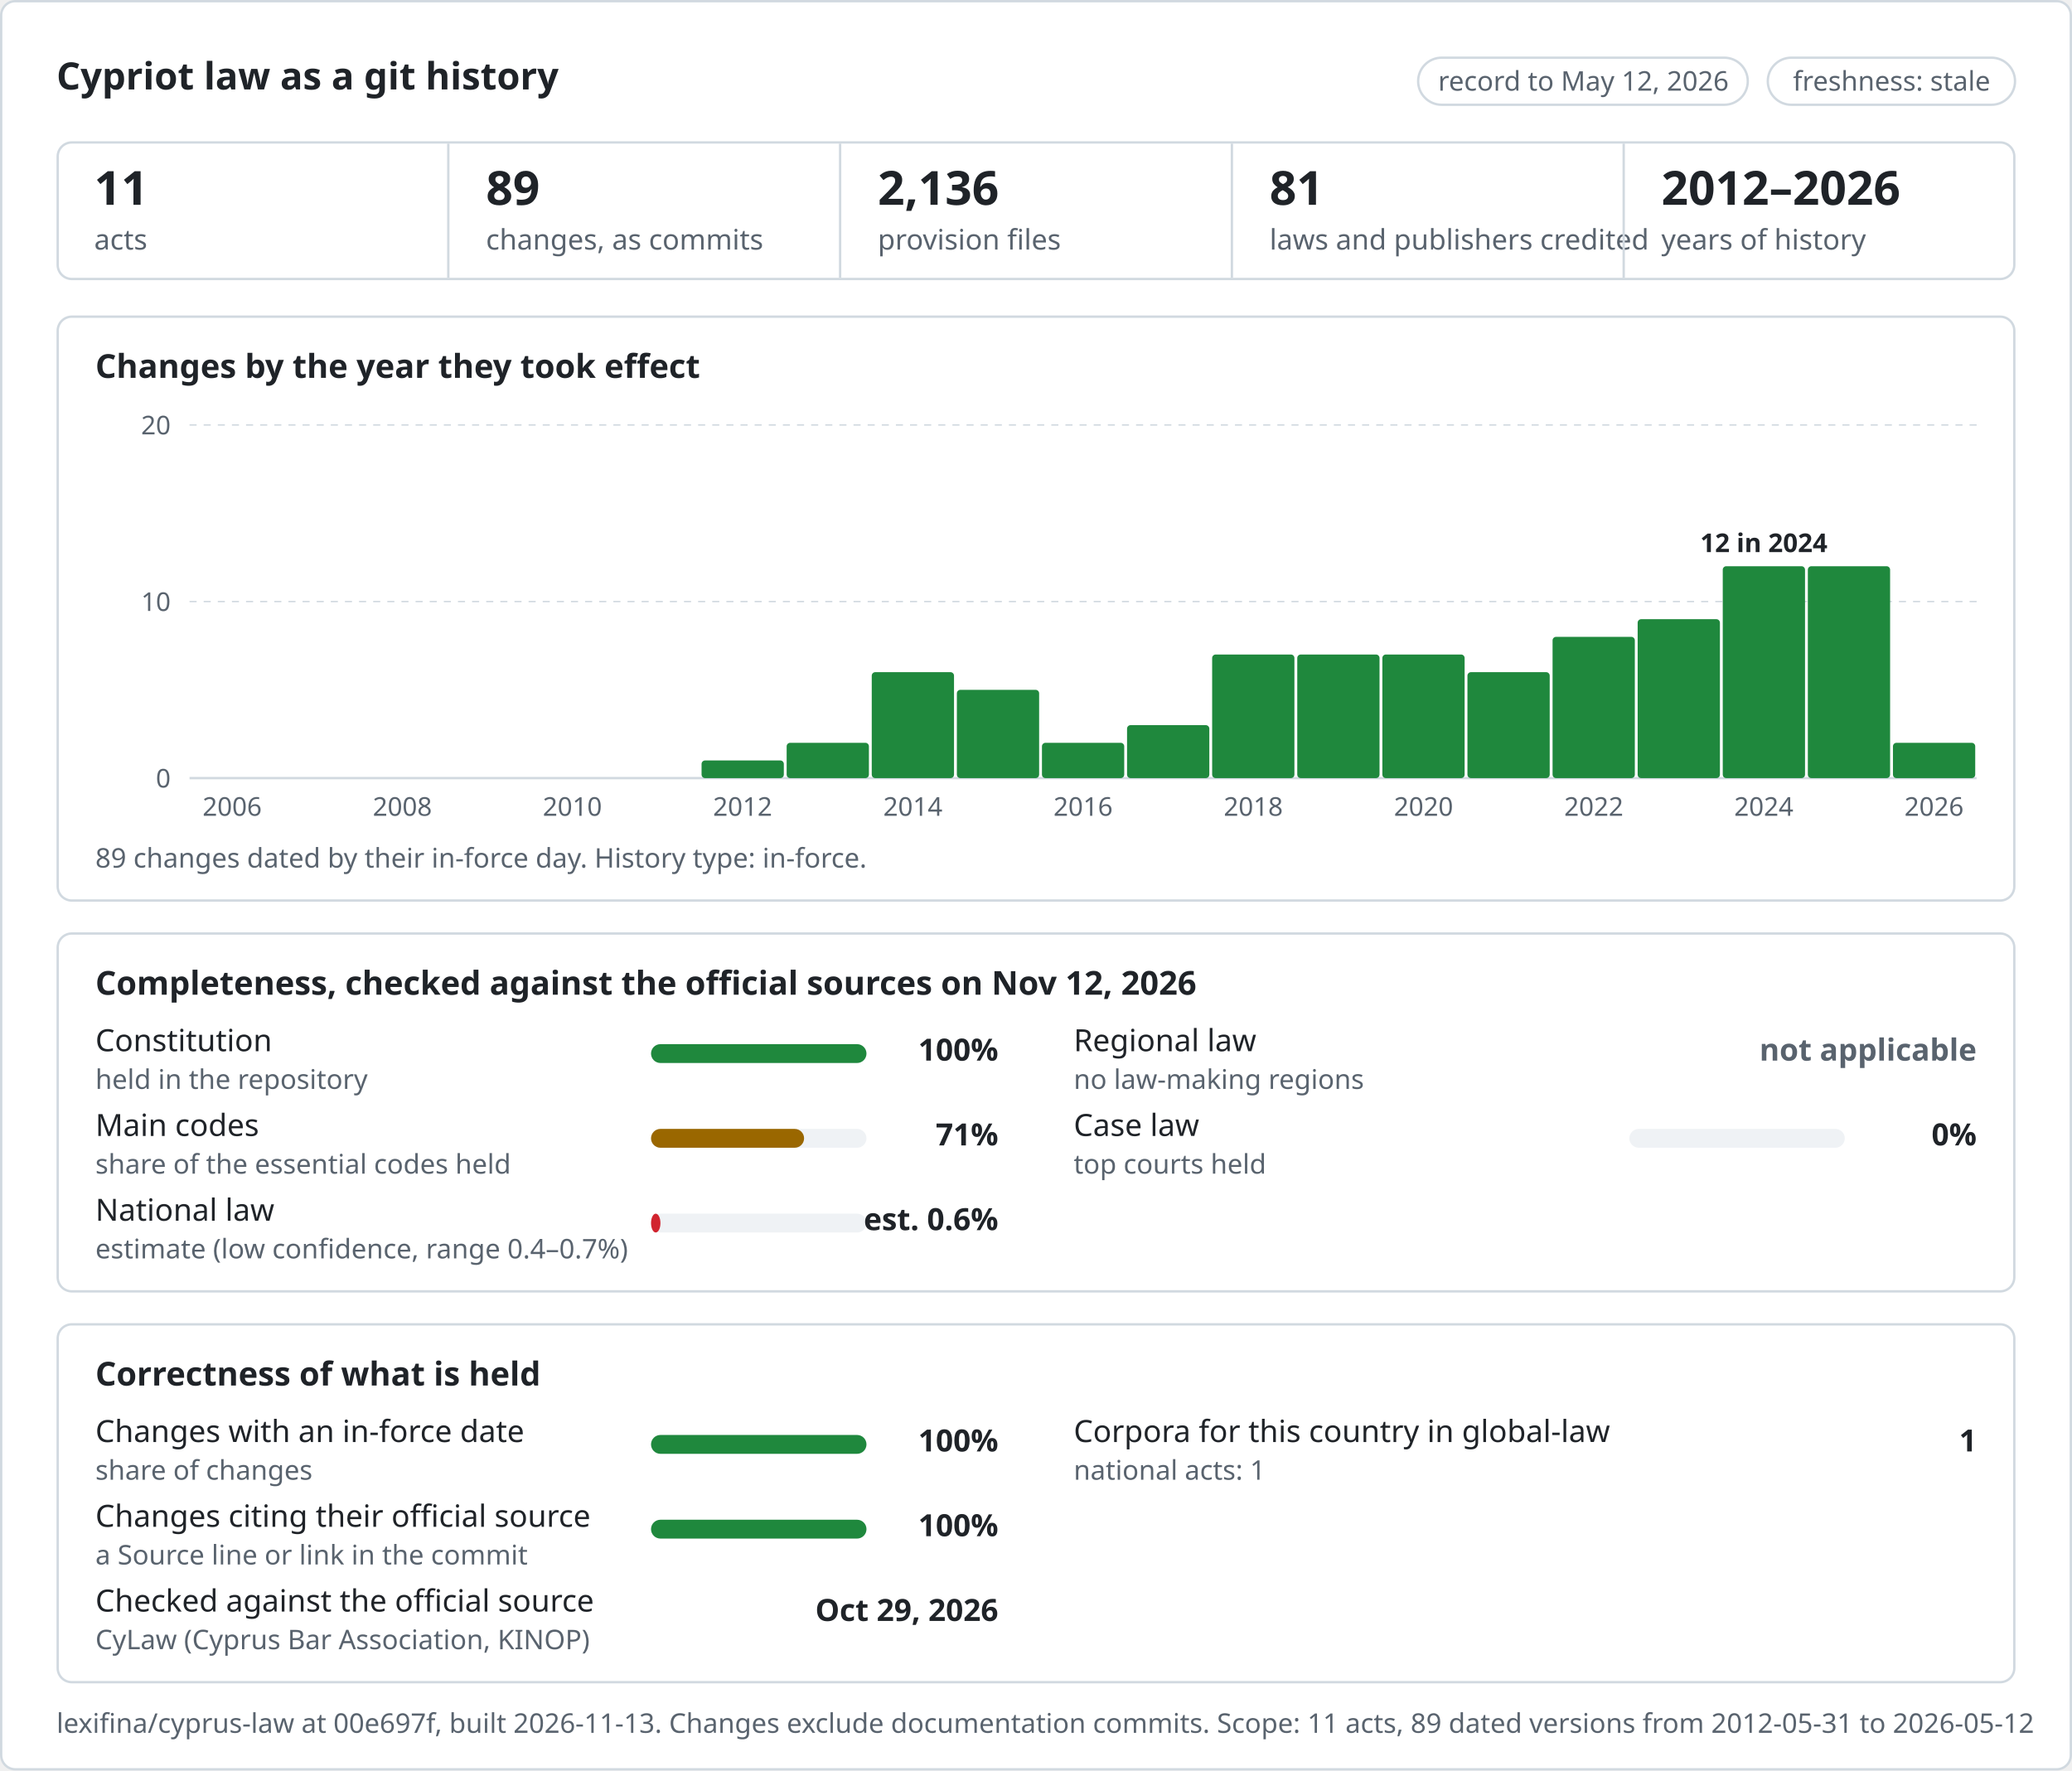
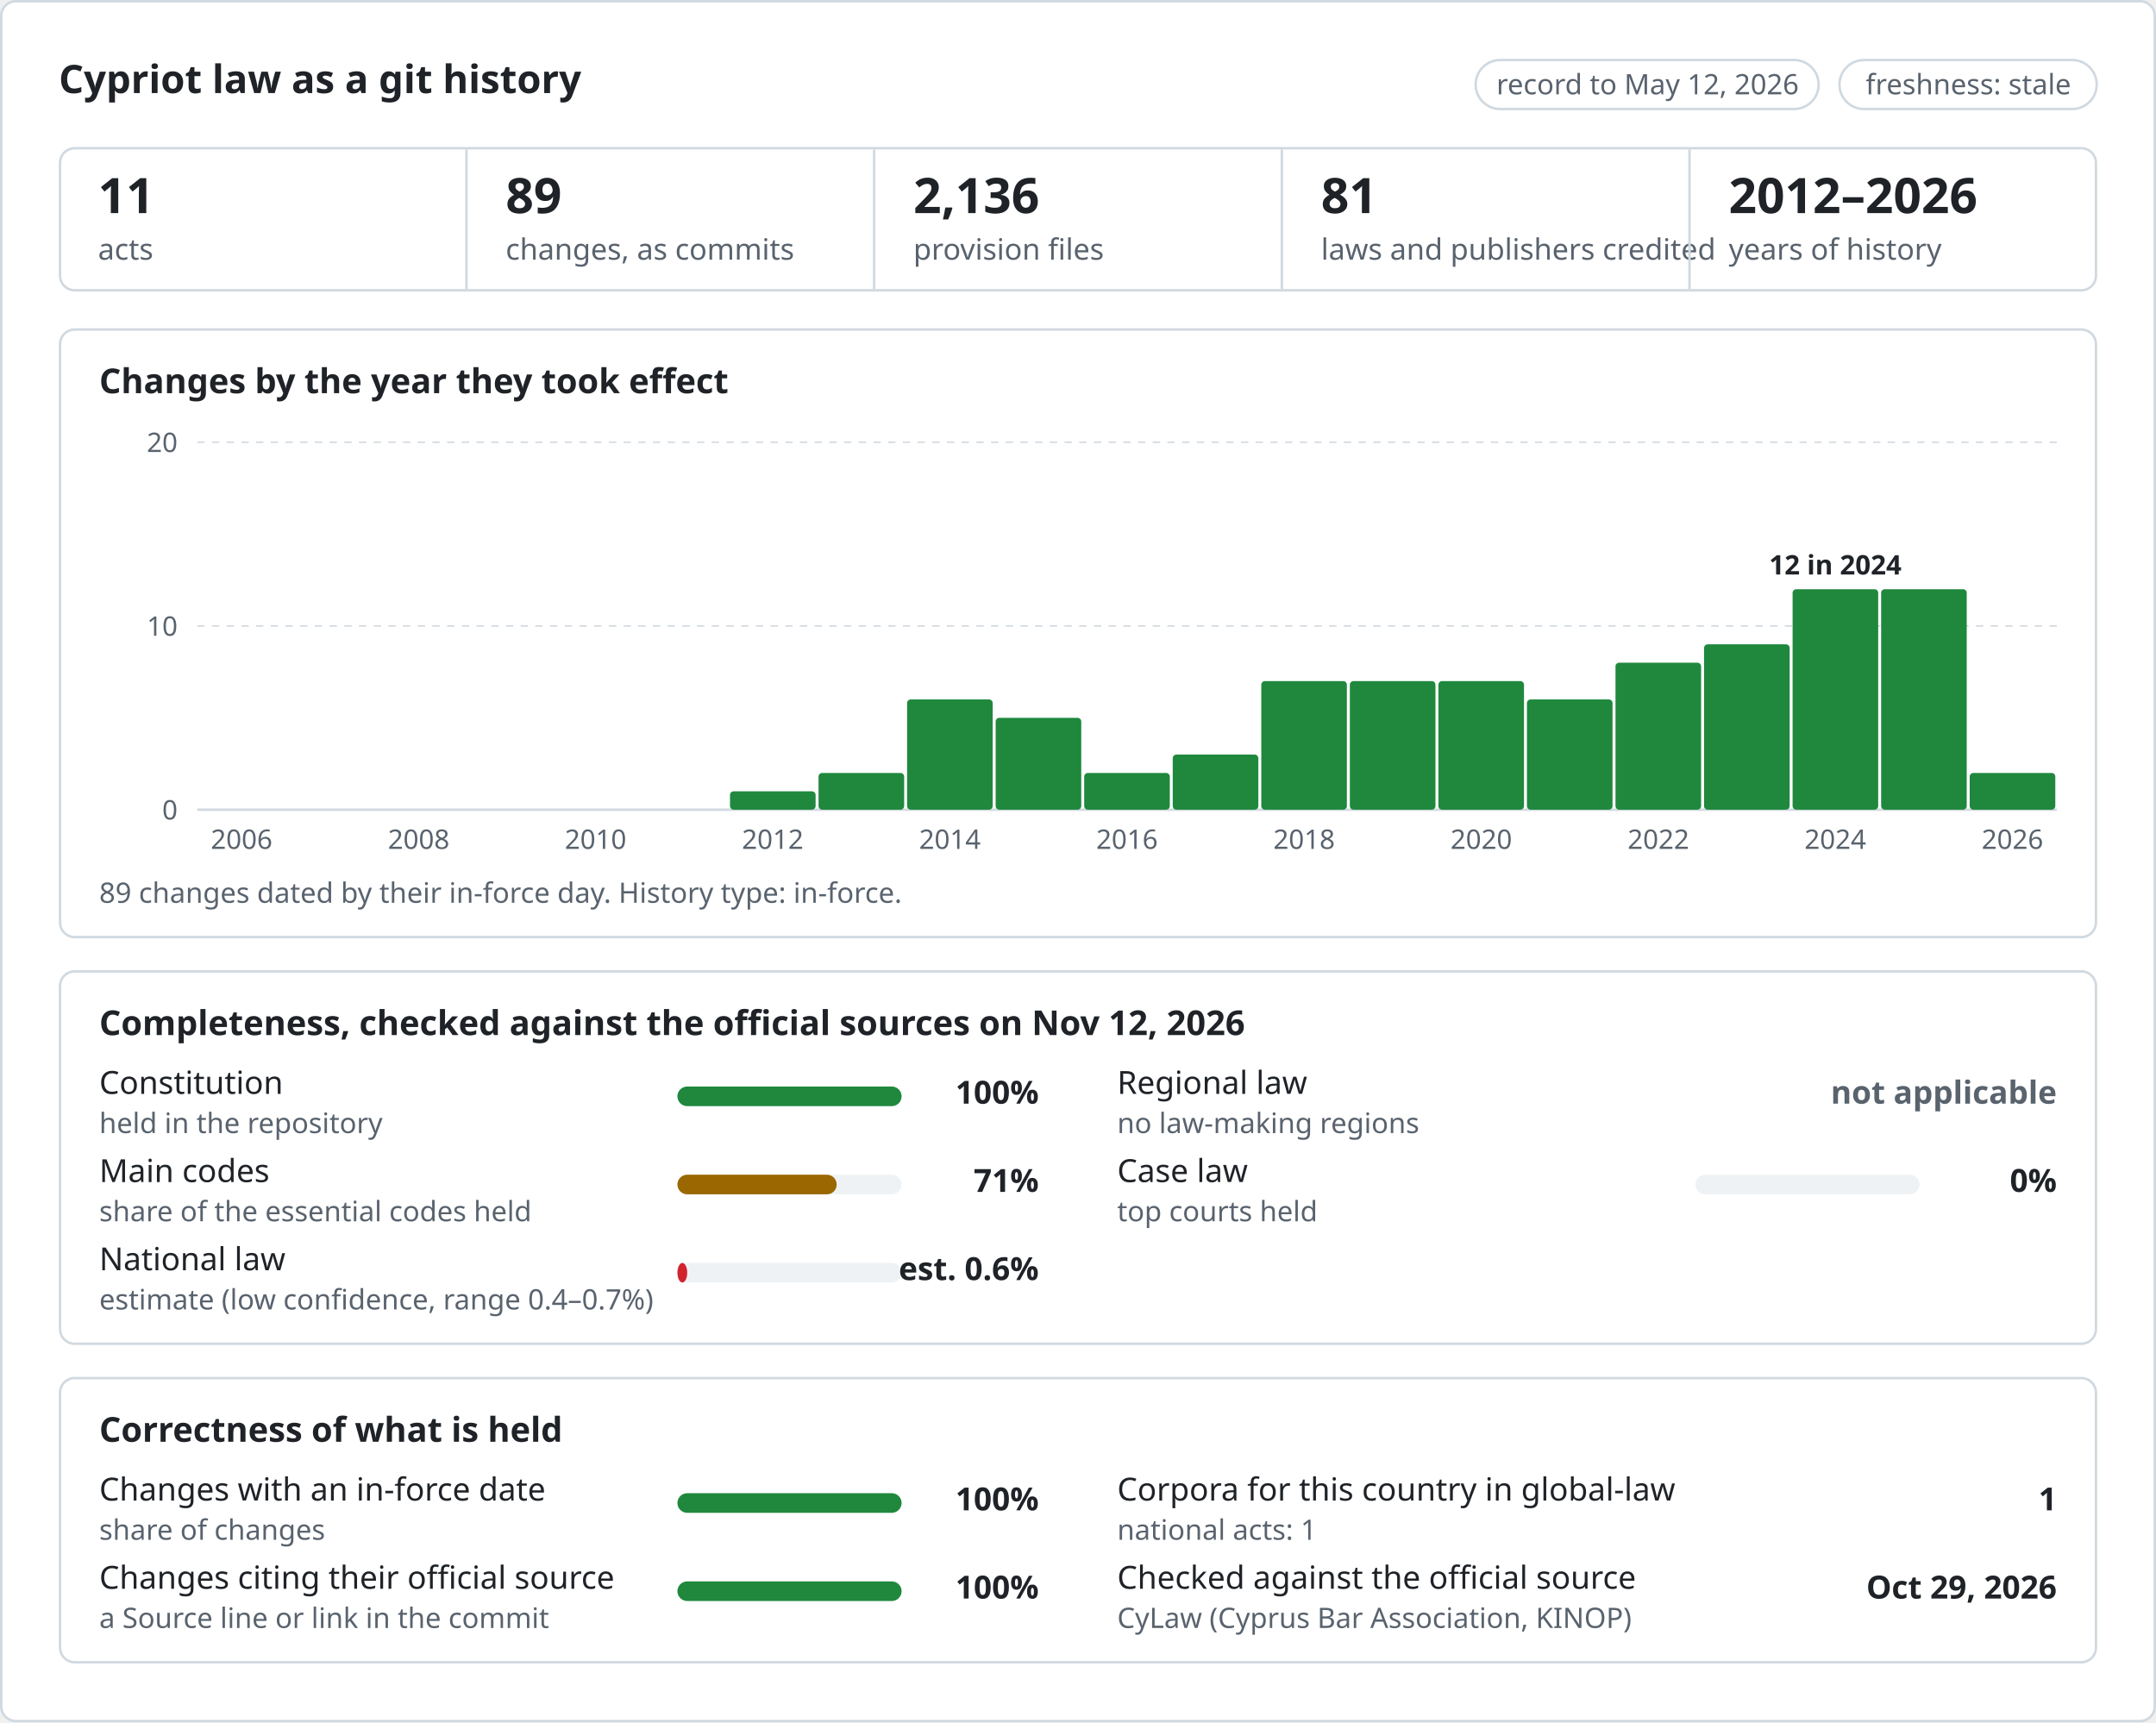
- <svg xmlns="http://www.w3.org/2000/svg" width="880" height="752" viewBox="0 0 880 752" font-family="-apple-system,BlinkMacSystemFont,Segoe UI,Noto Sans,Helvetica,Arial,sans-serif">
-   <rect x="0.5" y="0.5" width="879" height="751" rx="6" fill="#ffffff" stroke="#d1d9e0" />
+ <svg xmlns="http://www.w3.org/2000/svg" width="880" height="703" viewBox="0 0 880 703" font-family="-apple-system,BlinkMacSystemFont,Segoe UI,Noto Sans,Helvetica,Arial,sans-serif">
+   <rect x="0.5" y="0.5" width="879" height="702" rx="6" fill="#ffffff" stroke="#d1d9e0" />
  <text x="24" y="38" font-size="16" font-weight="600" fill="#1f2328">Cypriot law as a git history</text>
  <rect x="602.3" y="24.5" width="140" height="20" rx="10" fill="none" stroke="#d1d9e0" />
  <text x="672.5" y="38.5" font-size="11.5" font-weight="500" text-anchor="middle" fill="#59636e">record to May 12, 2026</text>
  <rect x="750.8" y="24.5" width="105" height="20" rx="10" fill="none" stroke="#d1d9e0" />
  <text x="803.4" y="38.5" font-size="11.5" font-weight="500" text-anchor="middle" fill="#59636e">freshness: stale</text>
  <rect x="24.5" y="60.5" width="831" height="58" rx="6" fill="#ffffff" stroke="#d1d9e0" />
  <text x="40.0" y="87" font-size="20" font-weight="600" fill="#1f2328">11</text>
  <text x="40.0" y="106" font-size="12" fill="#59636e">acts</text>
  <line x1="190.4" y1="61" x2="190.4" y2="118" stroke="#d1d9e0" />
  <text x="206.4" y="87" font-size="20" font-weight="600" fill="#1f2328">89</text>
  <text x="206.4" y="106" font-size="12" fill="#59636e">changes, as commits</text>
  <line x1="356.8" y1="61" x2="356.8" y2="118" stroke="#d1d9e0" />
  <text x="372.8" y="87" font-size="20" font-weight="600" fill="#1f2328">2,136</text>
  <text x="372.8" y="106" font-size="12" fill="#59636e">provision files</text>
  <line x1="523.2" y1="61" x2="523.2" y2="118" stroke="#d1d9e0" />
  <text x="539.2" y="87" font-size="20" font-weight="600" fill="#1f2328">81</text>
  <text x="539.2" y="106" font-size="12" fill="#59636e" textLength="142" lengthAdjust="spacingAndGlyphs">laws and publishers credited</text>
  <line x1="689.6" y1="61" x2="689.6" y2="118" stroke="#d1d9e0" />
  <text x="705.6" y="87" font-size="20" font-weight="600" fill="#1f2328">2012–2026</text>
  <text x="705.6" y="106" font-size="12" fill="#59636e">years of history</text>
  <rect x="24.5" y="134.5" width="831" height="248" rx="6" fill="#ffffff" stroke="#d1d9e0" />
  <text x="40.5" y="160.5" font-size="14" font-weight="600" fill="#1f2328">Changes by the year they took effect</text>
  <line x1="80.5" y1="330.5" x2="839.5" y2="330.5" stroke="#d1d9e0" stroke-width="1" />
  <text x="72.5" y="334.5" font-size="11" text-anchor="end" fill="#59636e">0</text>
  <line x1="80.5" y1="255.5" x2="839.5" y2="255.5" stroke="#d1d9e0" stroke-width="0.6" stroke-dasharray="3 3" />
  <text x="72.5" y="259.5" font-size="11" text-anchor="end" fill="#59636e">10</text>
  <line x1="80.5" y1="180.5" x2="839.5" y2="180.5" stroke="#d1d9e0" stroke-width="0.6" stroke-dasharray="3 3" />
  <text x="72.5" y="184.5" font-size="11" text-anchor="end" fill="#59636e">20</text>
  <text x="98.6" y="346.5" font-size="11" text-anchor="middle" fill="#59636e">2006</text>
  <text x="170.9" y="346.5" font-size="11" text-anchor="middle" fill="#59636e">2008</text>
  <text x="243.1" y="346.5" font-size="11" text-anchor="middle" fill="#59636e">2010</text>
  <rect x="297.96" y="323.0" width="34.94" height="7.5" rx="1.5" fill="#1f883d" />
  <text x="315.4" y="346.5" font-size="11" text-anchor="middle" fill="#59636e">2012</text>
  <rect x="334.10" y="315.5" width="34.94" height="15.0" rx="1.5" fill="#1f883d" />
  <rect x="370.24" y="285.5" width="34.94" height="45.0" rx="1.5" fill="#1f883d" />
  <text x="387.7" y="346.5" font-size="11" text-anchor="middle" fill="#59636e">2014</text>
  <rect x="406.39" y="293.0" width="34.94" height="37.5" rx="1.5" fill="#1f883d" />
  <rect x="442.53" y="315.5" width="34.94" height="15.0" rx="1.5" fill="#1f883d" />
  <text x="460.0" y="346.5" font-size="11" text-anchor="middle" fill="#59636e">2016</text>
  <rect x="478.67" y="308.0" width="34.94" height="22.5" rx="1.5" fill="#1f883d" />
  <rect x="514.81" y="278.0" width="34.94" height="52.5" rx="1.5" fill="#1f883d" />
  <text x="532.3" y="346.5" font-size="11" text-anchor="middle" fill="#59636e">2018</text>
  <rect x="550.96" y="278.0" width="34.94" height="52.5" rx="1.5" fill="#1f883d" />
  <rect x="587.10" y="278.0" width="34.94" height="52.5" rx="1.5" fill="#1f883d" />
  <text x="604.6" y="346.5" font-size="11" text-anchor="middle" fill="#59636e">2020</text>
  <rect x="623.24" y="285.5" width="34.94" height="45.0" rx="1.5" fill="#1f883d" />
  <rect x="659.39" y="270.5" width="34.94" height="60.0" rx="1.5" fill="#1f883d" />
  <text x="676.9" y="346.5" font-size="11" text-anchor="middle" fill="#59636e">2022</text>
  <rect x="695.53" y="263.0" width="34.94" height="67.5" rx="1.5" fill="#1f883d" />
  <rect x="731.67" y="240.5" width="34.94" height="90.0" rx="1.5" fill="#1f883d" />
  <text x="749.1" y="346.5" font-size="11" text-anchor="middle" fill="#59636e">2024</text>
  <text x="749.1" y="234.5" font-size="11" font-weight="600" text-anchor="middle" fill="#1f2328">12 in 2024</text>
  <rect x="767.81" y="240.5" width="34.94" height="90.0" rx="1.5" fill="#1f883d" />
  <rect x="803.96" y="315.5" width="34.94" height="15.0" rx="1.5" fill="#1f883d" />
  <text x="821.4" y="346.5" font-size="11" text-anchor="middle" fill="#59636e">2026</text>
  <text x="40.5" y="368.5" font-size="11.5" fill="#59636e">89 changes dated by their in-force day. History type: in-force.</text>
  <rect x="24.5" y="396.5" width="831" height="152" rx="6" fill="#ffffff" stroke="#d1d9e0" />
  <text x="40.5" y="422.5" font-size="14" font-weight="600" fill="#1f2328">Completeness, checked against the official sources on Nov 12, 2026</text>
  <text x="40.5" y="446.5" font-size="13" fill="#1f2328">Constitution</text>
  <text x="40.5" y="462.5" font-size="11.5" fill="#59636e">held in the repository</text>
  <g>
    <rect x="276.5" y="443.5" width="91.5" height="8" rx="4" fill="#eff2f5" />
    <rect x="276.5" y="443.5" width="91.5" height="8" rx="4" fill="#1f883d" />
  </g>
  <text x="424.0" y="450.5" font-size="13" font-weight="600" text-anchor="end" fill="#1f2328">100%</text>
  <text x="40.5" y="482.5" font-size="13" fill="#1f2328">Main codes</text>
  <text x="40.5" y="498.5" font-size="11.5" fill="#59636e">share of the essential codes held</text>
  <g>
    <rect x="276.5" y="479.5" width="91.5" height="8" rx="4" fill="#eff2f5" />
    <rect x="276.5" y="479.5" width="65.0" height="8" rx="4" fill="#9a6700" />
  </g>
  <text x="424.0" y="486.5" font-size="13" font-weight="600" text-anchor="end" fill="#1f2328">71%</text>
  <text x="40.5" y="518.5" font-size="13" fill="#1f2328">National law</text>
  <text x="40.5" y="534.5" font-size="11.5" fill="#59636e">estimate (low confidence, range 0.4–0.7%)</text>
  <g>
    <rect x="276.5" y="515.5" width="91.5" height="8" rx="4" fill="#eff2f5" />
    <rect x="276.5" y="515.5" width="4.0" height="8" rx="4" fill="#d1242f" />
  </g>
  <text x="424.0" y="522.5" font-size="13" font-weight="600" text-anchor="end" fill="#1f2328">est. 0.6%</text>
  <text x="456.0" y="446.5" font-size="13" fill="#1f2328">Regional law</text>
  <text x="456.0" y="462.5" font-size="11.5" fill="#59636e">no law-making regions</text>
  <text x="839.5" y="450.5" font-size="13" font-weight="600" text-anchor="end" fill="#59636e">not applicable</text>
  <text x="456.0" y="482.5" font-size="13" fill="#1f2328">Case law</text>
  <text x="456.0" y="498.5" font-size="11.5" fill="#59636e">top courts held</text>
  <g>
    <rect x="692.0" y="479.5" width="91.5" height="8" rx="4" fill="#eff2f5" />
  </g>
  <text x="839.5" y="486.5" font-size="13" font-weight="600" text-anchor="end" fill="#1f2328">0%</text>
-   <rect x="24.5" y="562.5" width="831" height="152" rx="6" fill="#ffffff" stroke="#d1d9e0" />
+   <rect x="24.5" y="562.5" width="831" height="116" rx="6" fill="#ffffff" stroke="#d1d9e0" />
  <text x="40.5" y="588.5" font-size="14" font-weight="600" fill="#1f2328">Correctness of what is held</text>
  <text x="40.5" y="612.5" font-size="13" fill="#1f2328">Changes with an in-force date</text>
  <text x="40.5" y="628.5" font-size="11.5" fill="#59636e">share of changes</text>
  <g>
    <rect x="276.5" y="609.5" width="91.5" height="8" rx="4" fill="#eff2f5" />
    <rect x="276.5" y="609.5" width="91.5" height="8" rx="4" fill="#1f883d" />
  </g>
  <text x="424.0" y="616.5" font-size="13" font-weight="600" text-anchor="end" fill="#1f2328">100%</text>
  <text x="40.5" y="648.5" font-size="13" fill="#1f2328">Changes citing their official source</text>
  <text x="40.5" y="664.5" font-size="11.5" fill="#59636e">a Source line or link in the commit</text>
  <g>
    <rect x="276.5" y="645.5" width="91.5" height="8" rx="4" fill="#eff2f5" />
    <rect x="276.5" y="645.5" width="91.5" height="8" rx="4" fill="#1f883d" />
  </g>
  <text x="424.0" y="652.5" font-size="13" font-weight="600" text-anchor="end" fill="#1f2328">100%</text>
-   <text x="40.5" y="684.5" font-size="13" fill="#1f2328">Checked against the official source</text>
-   <text x="40.5" y="700.5" font-size="11.5" fill="#59636e">CyLaw (Cyprus Bar Association, KINOP)</text>
-   <text x="424.0" y="688.5" font-size="13" font-weight="600" text-anchor="end" fill="#1f2328">Oct 29, 2026</text>
  <text x="456.0" y="612.5" font-size="13" fill="#1f2328">Corpora for this country in global-law</text>
  <text x="456.0" y="628.5" font-size="11.5" fill="#59636e">national acts: 1</text>
  <text x="839.5" y="616.5" font-size="13" font-weight="600" text-anchor="end" fill="#1f2328">1</text>
-   <text x="24" y="736" font-size="11.5" fill="#59636e">lexifina/cyprus-law at 00e697f, built 2026-11-13. Changes exclude documentation commits. Scope: 11 acts, 89 dated versions from 2012-05-31 to 2026-05-12</text>
+   <text x="456.0" y="648.5" font-size="13" fill="#1f2328">Checked against the official source</text>
+   <text x="456.0" y="664.5" font-size="11.5" fill="#59636e">CyLaw (Cyprus Bar Association, KINOP)</text>
+   <text x="839.5" y="652.5" font-size="13" font-weight="600" text-anchor="end" fill="#1f2328">Oct 29, 2026</text>
</svg>
